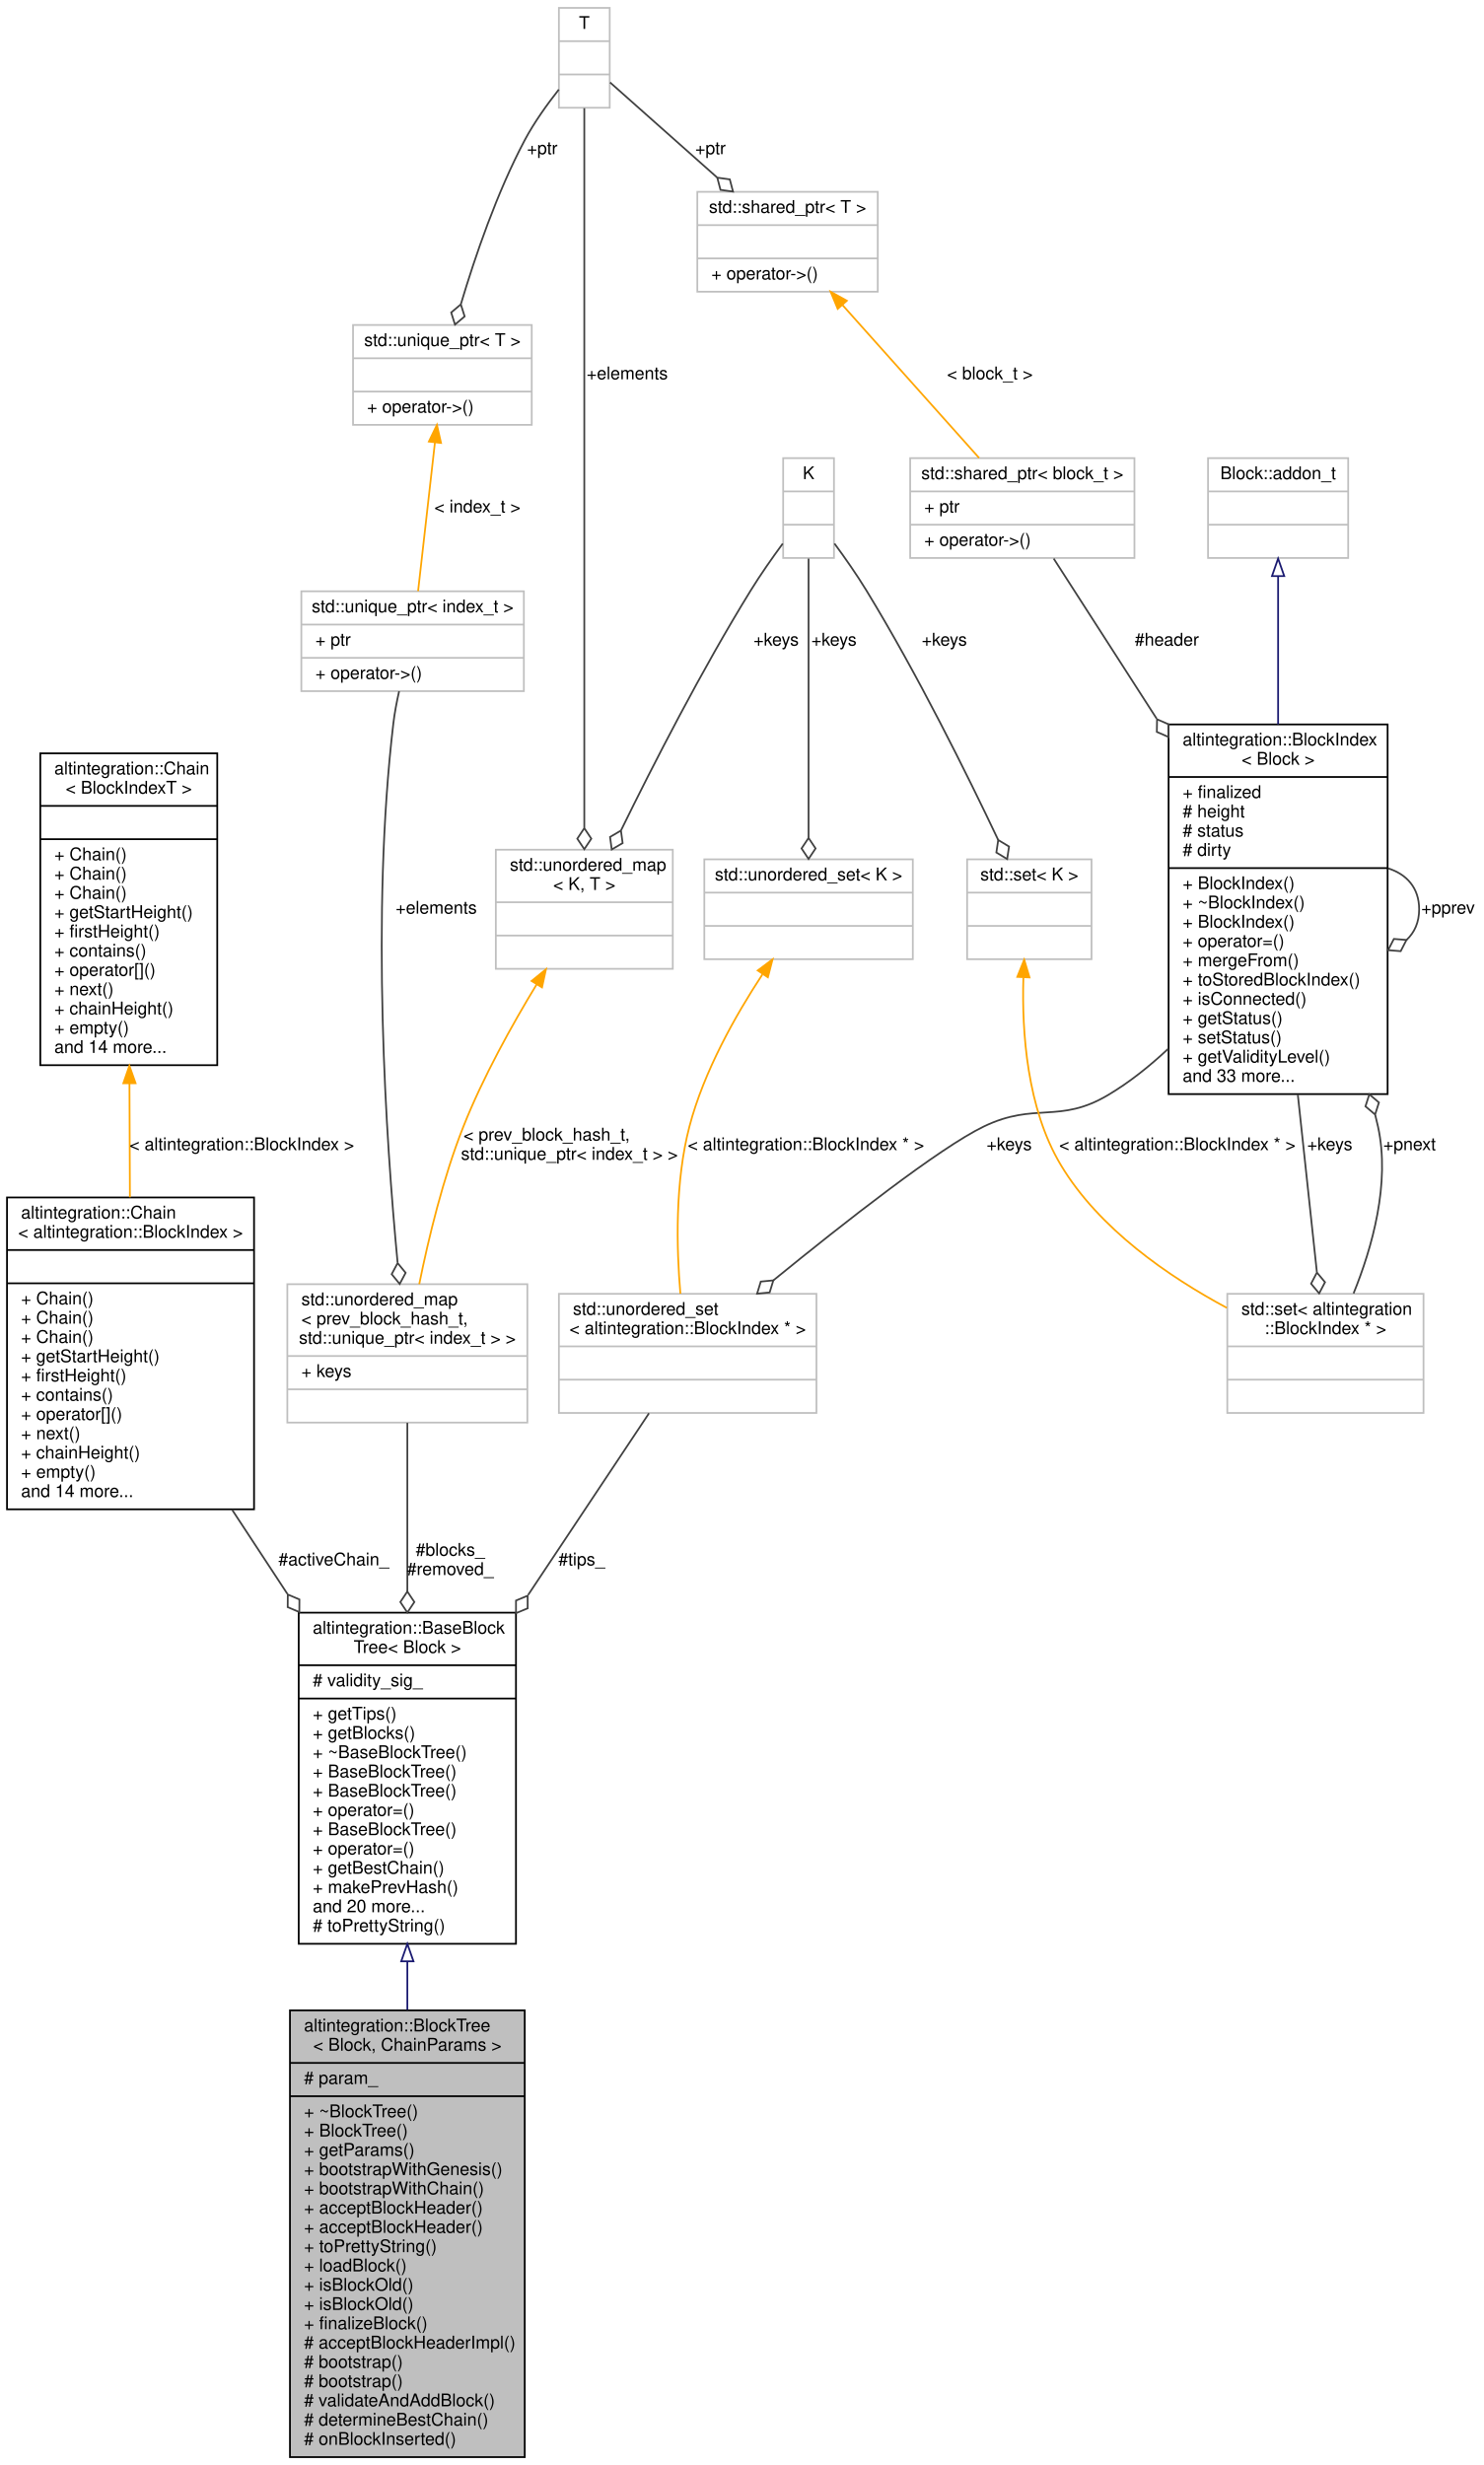
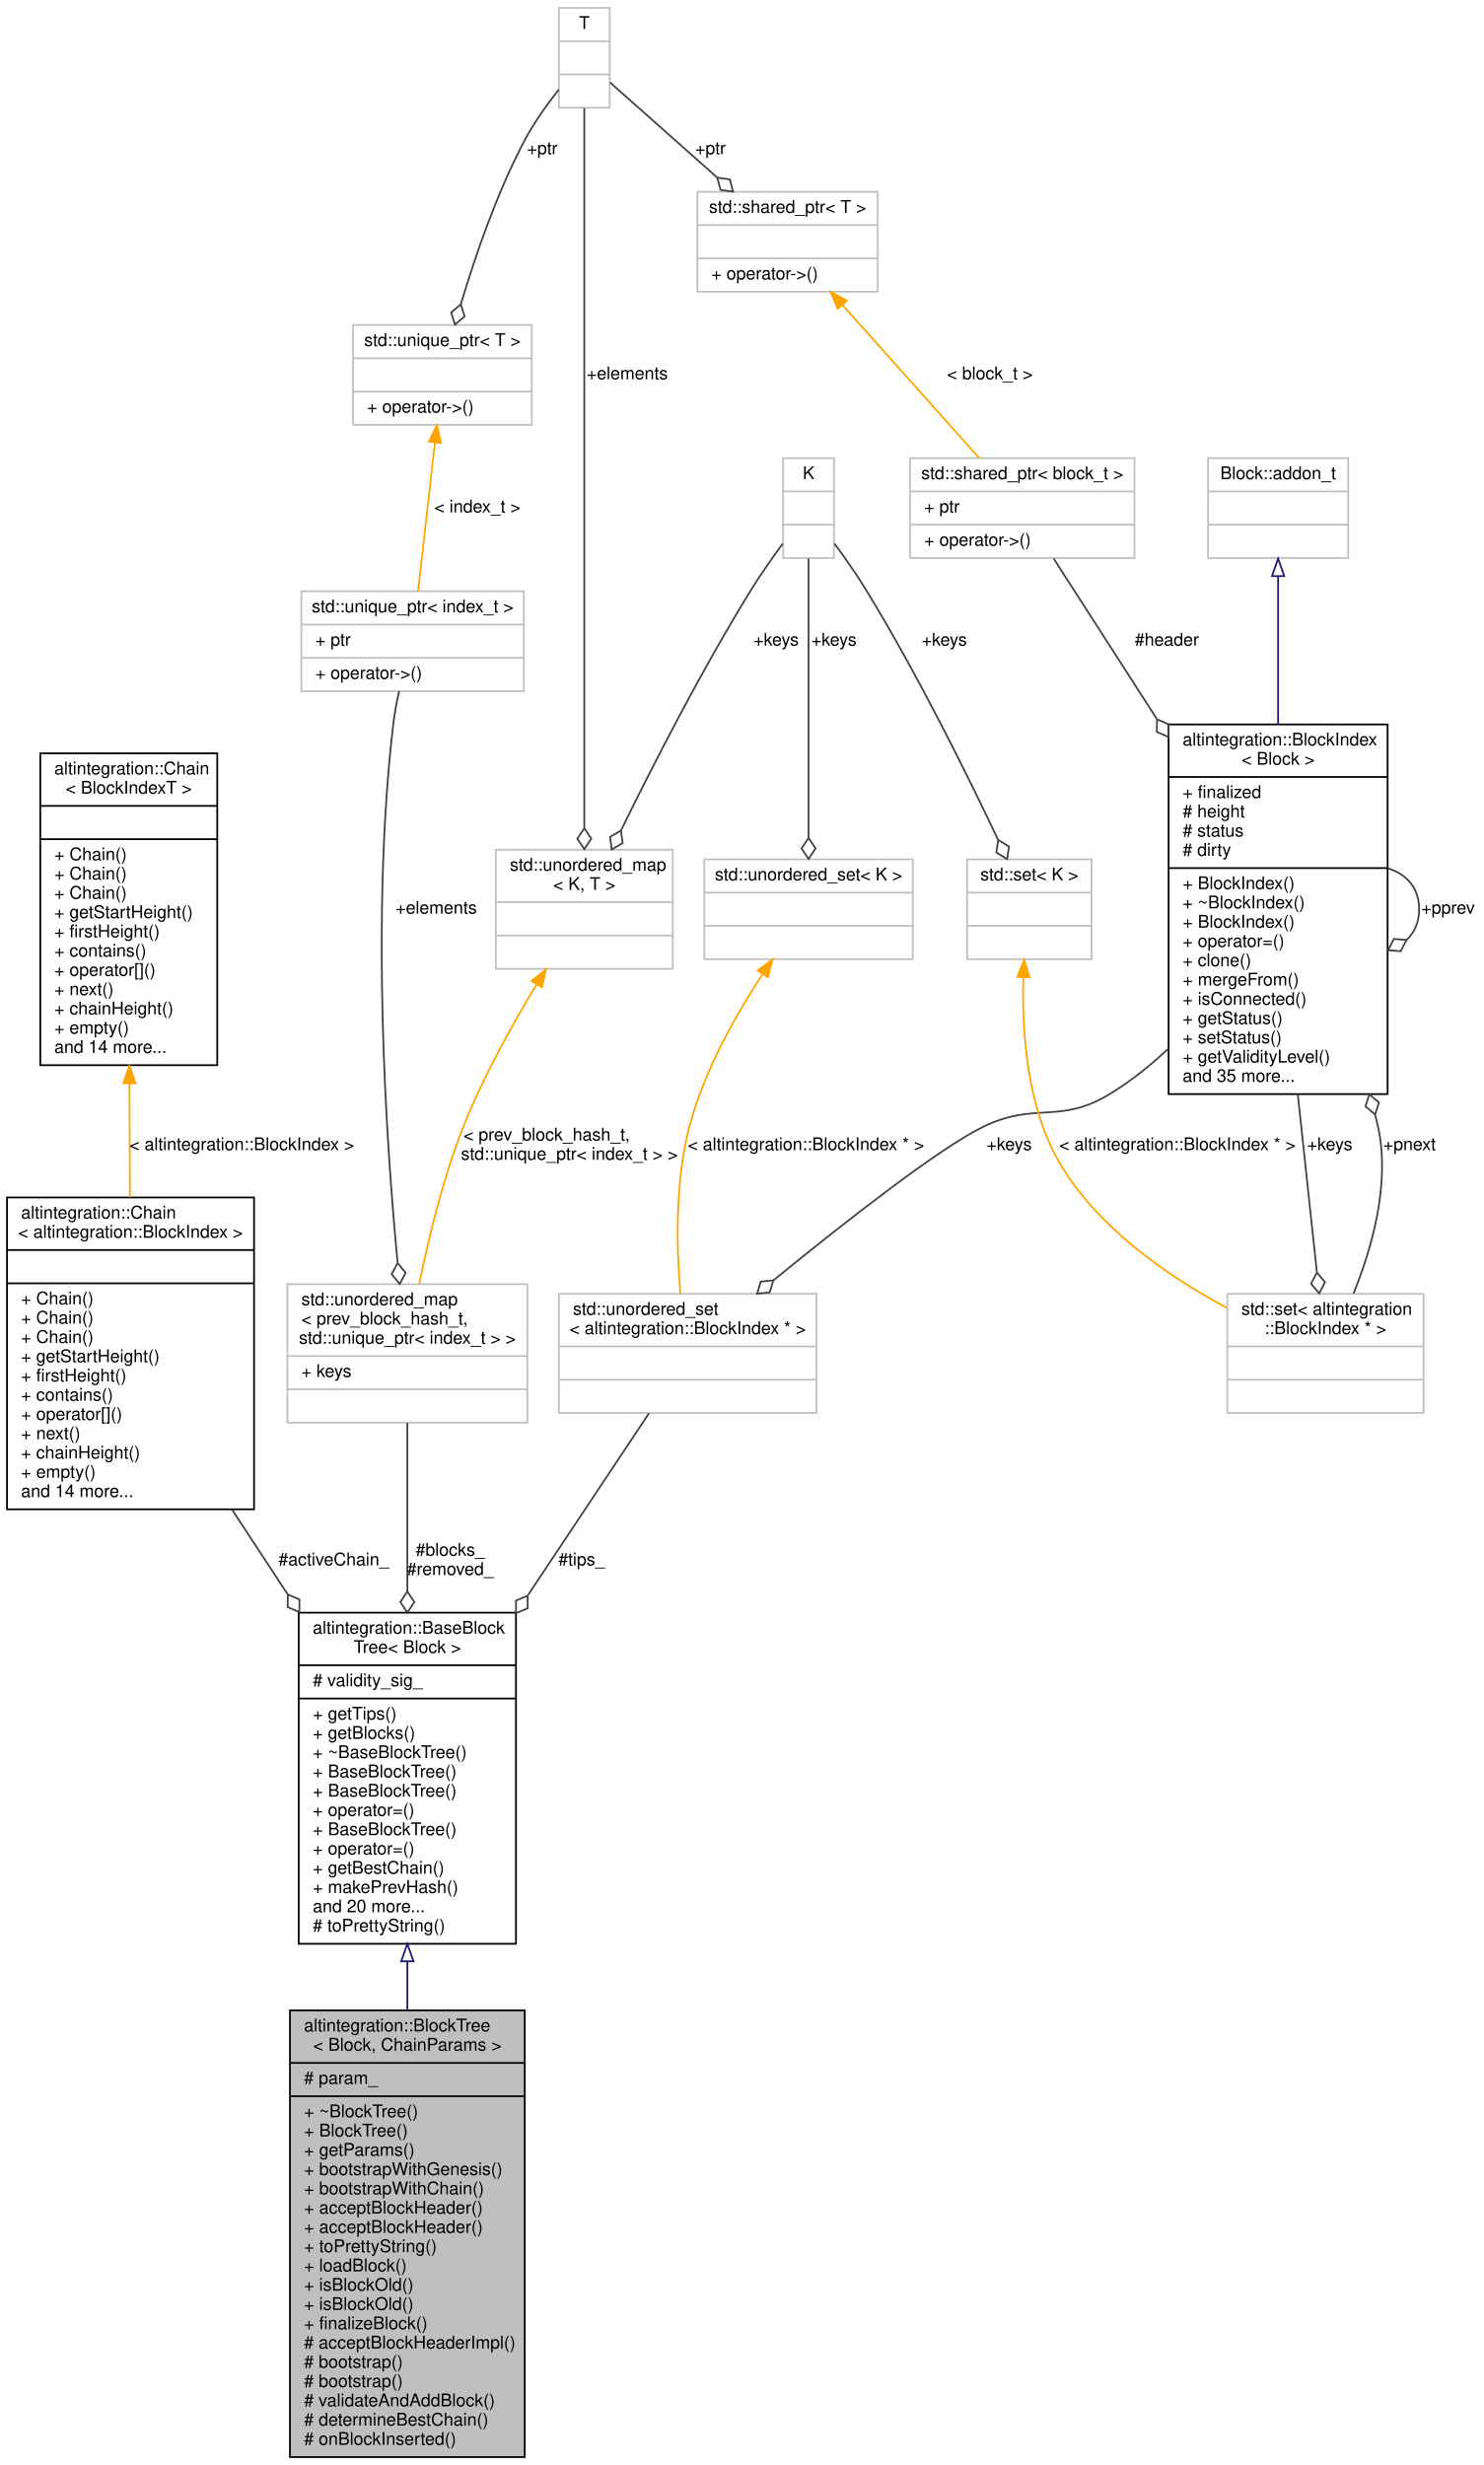
<svg xmlns="http://www.w3.org/2000/svg" xmlns:xlink="http://www.w3.org/1999/xlink" width="847pt" height="1407pt" viewBox="0.00 0.00 847.00 1407.00">
  <g id="graph0" class="graph" transform="scale(1 1) rotate(0) translate(4 1403)">
    <polygon fill="white" stroke="transparent" points="-4,4 -4,-1403 843,-1403 843,4 -4,4" />
    <g id="node1" class="node">
      <g id="a_node1">
        <a xlink:title="BlockTree is a tree of blocks with single &quot;bootstrap&quot; block as root.">
          <polygon fill="#bfbfbf" stroke="black" points="161.5,-0.5 161.5,-255.5 295.5,-255.5 295.5,-0.5 161.5,-0.5" />
          <text text-anchor="start" x="169.5" y="-243.5" font-family="Helvetica,sans-Serif" font-size="10.00">altintegration::BlockTree</text>
          <text text-anchor="middle" x="228.5" y="-232.5" font-family="Helvetica,sans-Serif" font-size="10.00">&lt; Block, ChainParams &gt;</text>
          <polyline fill="none" stroke="black" points="161.5,-225.5 295.5,-225.5 " />
          <text text-anchor="start" x="169.5" y="-213.5" font-family="Helvetica,sans-Serif" font-size="10.00"># param_</text>
          <polyline fill="none" stroke="black" points="161.5,-206.5 295.5,-206.5 " />
          <text text-anchor="start" x="169.5" y="-194.5" font-family="Helvetica,sans-Serif" font-size="10.00">+ ~BlockTree()</text>
          <text text-anchor="start" x="169.5" y="-183.5" font-family="Helvetica,sans-Serif" font-size="10.00">+ BlockTree()</text>
          <text text-anchor="start" x="169.5" y="-172.5" font-family="Helvetica,sans-Serif" font-size="10.00">+ getParams()</text>
          <text text-anchor="start" x="169.5" y="-161.5" font-family="Helvetica,sans-Serif" font-size="10.00">+ bootstrapWithGenesis()</text>
          <text text-anchor="start" x="169.5" y="-150.5" font-family="Helvetica,sans-Serif" font-size="10.00">+ bootstrapWithChain()</text>
          <text text-anchor="start" x="169.5" y="-139.5" font-family="Helvetica,sans-Serif" font-size="10.00">+ acceptBlockHeader()</text>
          <text text-anchor="start" x="169.5" y="-128.5" font-family="Helvetica,sans-Serif" font-size="10.00">+ acceptBlockHeader()</text>
          <text text-anchor="start" x="169.5" y="-117.5" font-family="Helvetica,sans-Serif" font-size="10.00">+ toPrettyString()</text>
          <text text-anchor="start" x="169.5" y="-106.5" font-family="Helvetica,sans-Serif" font-size="10.00">+ loadBlock()</text>
          <text text-anchor="start" x="169.5" y="-95.5" font-family="Helvetica,sans-Serif" font-size="10.00">+ isBlockOld()</text>
          <text text-anchor="start" x="169.5" y="-84.5" font-family="Helvetica,sans-Serif" font-size="10.00">+ isBlockOld()</text>
          <text text-anchor="start" x="169.5" y="-73.5" font-family="Helvetica,sans-Serif" font-size="10.00">+ finalizeBlock()</text>
          <text text-anchor="start" x="169.5" y="-62.5" font-family="Helvetica,sans-Serif" font-size="10.00"># acceptBlockHeaderImpl()</text>
          <text text-anchor="start" x="169.5" y="-51.5" font-family="Helvetica,sans-Serif" font-size="10.00"># bootstrap()</text>
          <text text-anchor="start" x="169.5" y="-40.5" font-family="Helvetica,sans-Serif" font-size="10.00"># bootstrap()</text>
          <text text-anchor="start" x="169.5" y="-29.5" font-family="Helvetica,sans-Serif" font-size="10.00"># validateAndAddBlock()</text>
          <text text-anchor="start" x="169.5" y="-18.5" font-family="Helvetica,sans-Serif" font-size="10.00"># determineBestChain()</text>
          <text text-anchor="start" x="169.5" y="-7.5" font-family="Helvetica,sans-Serif" font-size="10.00"># onBlockInserted()</text>
        </a>
      </g>
    </g>
    <g id="node2" class="node">
      <g id="a_node2">
        <a xlink:href="structaltintegration_1_1BaseBlockTree.html" target="_top" xlink:title="Base block tree that stores all blocks, maintains tree tips, maintains active chain.">
          <polygon fill="white" stroke="black" points="166.5,-293.5 166.5,-482.5 290.5,-482.5 290.5,-293.5 166.5,-293.5" />
          <text text-anchor="start" x="174.5" y="-470.5" font-family="Helvetica,sans-Serif" font-size="10.00">altintegration::BaseBlock</text>
          <text text-anchor="middle" x="228.5" y="-459.5" font-family="Helvetica,sans-Serif" font-size="10.00">Tree&lt; Block &gt;</text>
          <polyline fill="none" stroke="black" points="166.5,-452.5 290.5,-452.5 " />
          <text text-anchor="start" x="174.5" y="-440.5" font-family="Helvetica,sans-Serif" font-size="10.00"># validity_sig_</text>
          <polyline fill="none" stroke="black" points="166.5,-433.5 290.5,-433.5 " />
          <text text-anchor="start" x="174.5" y="-421.5" font-family="Helvetica,sans-Serif" font-size="10.00">+ getTips()</text>
          <text text-anchor="start" x="174.5" y="-410.5" font-family="Helvetica,sans-Serif" font-size="10.00">+ getBlocks()</text>
          <text text-anchor="start" x="174.5" y="-399.5" font-family="Helvetica,sans-Serif" font-size="10.00">+ ~BaseBlockTree()</text>
          <text text-anchor="start" x="174.5" y="-388.5" font-family="Helvetica,sans-Serif" font-size="10.00">+ BaseBlockTree()</text>
          <text text-anchor="start" x="174.5" y="-377.5" font-family="Helvetica,sans-Serif" font-size="10.00">+ BaseBlockTree()</text>
          <text text-anchor="start" x="174.5" y="-366.5" font-family="Helvetica,sans-Serif" font-size="10.00">+ operator=()</text>
          <text text-anchor="start" x="174.5" y="-355.5" font-family="Helvetica,sans-Serif" font-size="10.00">+ BaseBlockTree()</text>
          <text text-anchor="start" x="174.5" y="-344.5" font-family="Helvetica,sans-Serif" font-size="10.00">+ operator=()</text>
          <text text-anchor="start" x="174.5" y="-333.5" font-family="Helvetica,sans-Serif" font-size="10.00">+ getBestChain()</text>
          <text text-anchor="start" x="174.5" y="-322.5" font-family="Helvetica,sans-Serif" font-size="10.00">+ makePrevHash()</text>
          <text text-anchor="start" x="174.5" y="-311.5" font-family="Helvetica,sans-Serif" font-size="10.00">and 20 more...</text>
          <text text-anchor="start" x="174.5" y="-300.5" font-family="Helvetica,sans-Serif" font-size="10.00"># toPrettyString()</text>
        </a>
      </g>
    </g>
    <g id="edge1" class="edge">
      <path fill="none" stroke="midnightblue" d="M228.5,-283.34C228.5,-274.28 228.5,-265.04 228.5,-255.82" />
      <polygon fill="none" stroke="midnightblue" points="225,-283.49 228.5,-293.49 232,-283.49 225,-283.49" />
    </g>
    <g id="node3" class="node">
      <g id="a_node3">
        <a xlink:href="structaltintegration_1_1Chain.html" target="_top" xlink:title=" ">
          <polygon fill="white" stroke="black" points="0,-541.5 0,-719.5 141,-719.5 141,-541.5 0,-541.5" />
          <text text-anchor="start" x="8" y="-707.5" font-family="Helvetica,sans-Serif" font-size="10.00">altintegration::Chain</text>
          <text text-anchor="middle" x="70.5" y="-696.5" font-family="Helvetica,sans-Serif" font-size="10.00">&lt; altintegration::BlockIndex &gt;</text>
          <polyline fill="none" stroke="black" points="0,-689.5 141,-689.5 " />
          <text text-anchor="middle" x="70.5" y="-677.5" font-family="Helvetica,sans-Serif" font-size="10.00"> </text>
          <polyline fill="none" stroke="black" points="0,-670.5 141,-670.5 " />
          <text text-anchor="start" x="8" y="-658.5" font-family="Helvetica,sans-Serif" font-size="10.00">+ Chain()</text>
          <text text-anchor="start" x="8" y="-647.5" font-family="Helvetica,sans-Serif" font-size="10.00">+ Chain()</text>
          <text text-anchor="start" x="8" y="-636.5" font-family="Helvetica,sans-Serif" font-size="10.00">+ Chain()</text>
          <text text-anchor="start" x="8" y="-625.5" font-family="Helvetica,sans-Serif" font-size="10.00">+ getStartHeight()</text>
          <text text-anchor="start" x="8" y="-614.5" font-family="Helvetica,sans-Serif" font-size="10.00">+ firstHeight()</text>
          <text text-anchor="start" x="8" y="-603.5" font-family="Helvetica,sans-Serif" font-size="10.00">+ contains()</text>
          <text text-anchor="start" x="8" y="-592.5" font-family="Helvetica,sans-Serif" font-size="10.00">+ operator[]()</text>
          <text text-anchor="start" x="8" y="-581.5" font-family="Helvetica,sans-Serif" font-size="10.00">+ next()</text>
          <text text-anchor="start" x="8" y="-570.5" font-family="Helvetica,sans-Serif" font-size="10.00">+ chainHeight()</text>
          <text text-anchor="start" x="8" y="-559.5" font-family="Helvetica,sans-Serif" font-size="10.00">+ empty()</text>
          <text text-anchor="start" x="8" y="-548.5" font-family="Helvetica,sans-Serif" font-size="10.00">and 14 more...</text>
        </a>
      </g>
    </g>
    <g id="edge2" class="edge">
      <path fill="none" stroke="#404040" d="M128.44,-541.31C138.7,-525.7 149.47,-509.3 159.98,-493.29" />
      <polygon fill="none" stroke="#404040" points="160.26,-492.87 160.21,-485.66 166.85,-482.84 166.9,-490.05 160.26,-492.87" />
      <text text-anchor="middle" x="186.5" y="-509.5" font-family="Helvetica,sans-Serif" font-size="10.00"> #activeChain_</text>
    </g>
    <g id="node4" class="node">
      <g id="a_node4">
        <a xlink:href="structaltintegration_1_1Chain.html" target="_top" xlink:title="Fully in-memory chain representation.">
          <polygon fill="white" stroke="black" points="19,-795 19,-973 120,-973 120,-795 19,-795" />
          <text text-anchor="start" x="27" y="-961" font-family="Helvetica,sans-Serif" font-size="10.00">altintegration::Chain</text>
          <text text-anchor="middle" x="69.5" y="-950" font-family="Helvetica,sans-Serif" font-size="10.00">&lt; BlockIndexT &gt;</text>
          <polyline fill="none" stroke="black" points="19,-943 120,-943 " />
          <text text-anchor="middle" x="69.5" y="-931" font-family="Helvetica,sans-Serif" font-size="10.00"> </text>
          <polyline fill="none" stroke="black" points="19,-924 120,-924 " />
          <text text-anchor="start" x="27" y="-912" font-family="Helvetica,sans-Serif" font-size="10.00">+ Chain()</text>
          <text text-anchor="start" x="27" y="-901" font-family="Helvetica,sans-Serif" font-size="10.00">+ Chain()</text>
          <text text-anchor="start" x="27" y="-890" font-family="Helvetica,sans-Serif" font-size="10.00">+ Chain()</text>
          <text text-anchor="start" x="27" y="-879" font-family="Helvetica,sans-Serif" font-size="10.00">+ getStartHeight()</text>
          <text text-anchor="start" x="27" y="-868" font-family="Helvetica,sans-Serif" font-size="10.00">+ firstHeight()</text>
          <text text-anchor="start" x="27" y="-857" font-family="Helvetica,sans-Serif" font-size="10.00">+ contains()</text>
          <text text-anchor="start" x="27" y="-846" font-family="Helvetica,sans-Serif" font-size="10.00">+ operator[]()</text>
          <text text-anchor="start" x="27" y="-835" font-family="Helvetica,sans-Serif" font-size="10.00">+ next()</text>
          <text text-anchor="start" x="27" y="-824" font-family="Helvetica,sans-Serif" font-size="10.00">+ chainHeight()</text>
          <text text-anchor="start" x="27" y="-813" font-family="Helvetica,sans-Serif" font-size="10.00">+ empty()</text>
          <text text-anchor="start" x="27" y="-802" font-family="Helvetica,sans-Serif" font-size="10.00">and 14 more...</text>
        </a>
      </g>
    </g>
    <g id="edge3" class="edge">
      <path fill="none" stroke="orange" d="M69.89,-784.59C69.98,-763.16 70.07,-740.61 70.15,-719.6" />
      <polygon fill="orange" stroke="orange" points="66.39,-784.67 69.85,-794.68 73.39,-784.7 66.39,-784.67" />
      <text text-anchor="middle" x="134" y="-746.5" font-family="Helvetica,sans-Serif" font-size="10.00"> &lt; altintegration::BlockIndex &gt;</text>
    </g>
    <g id="node5" class="node">
      <g id="a_node5">
        <a xlink:title=" ">
          <polygon fill="white" stroke="#bfbfbf" points="160,-591 160,-670 297,-670 297,-591 160,-591" />
          <text text-anchor="start" x="168" y="-658" font-family="Helvetica,sans-Serif" font-size="10.00">std::unordered_map</text>
          <text text-anchor="start" x="168" y="-647" font-family="Helvetica,sans-Serif" font-size="10.00">&lt; prev_block_hash_t,</text>
          <text text-anchor="middle" x="228.5" y="-636" font-family="Helvetica,sans-Serif" font-size="10.00"> std::unique_ptr&lt; index_t &gt; &gt;</text>
          <polyline fill="none" stroke="#bfbfbf" points="160,-629 297,-629 " />
          <text text-anchor="start" x="168" y="-617" font-family="Helvetica,sans-Serif" font-size="10.00">+ keys</text>
          <polyline fill="none" stroke="#bfbfbf" points="160,-610 297,-610 " />
          <text text-anchor="middle" x="228.5" y="-598" font-family="Helvetica,sans-Serif" font-size="10.00"> </text>
        </a>
      </g>
    </g>
    <g id="edge4" class="edge">
      <path fill="none" stroke="#404040" d="M228.5,-590.86C228.5,-564.73 228.5,-528.86 228.5,-494.61" />
      <polygon fill="none" stroke="#404040" points="228.5,-494.58 224.5,-488.58 228.5,-482.58 232.5,-488.58 228.5,-494.58" />
      <text text-anchor="middle" x="253" y="-515" font-family="Helvetica,sans-Serif" font-size="10.00"> #blocks_</text>
      <text text-anchor="middle" x="253" y="-504" font-family="Helvetica,sans-Serif" font-size="10.00">#removed_</text>
    </g>
    <g id="node6" class="node">
      <g id="a_node6">
        <a xlink:title=" ">
          <polygon fill="white" stroke="#bfbfbf" points="168,-1008.5 168,-1065.5 295,-1065.5 295,-1008.5 168,-1008.5" />
          <text text-anchor="middle" x="231.5" y="-1053.5" font-family="Helvetica,sans-Serif" font-size="10.00">std::unique_ptr&lt; index_t &gt;</text>
          <polyline fill="none" stroke="#bfbfbf" points="168,-1046.5 295,-1046.5 " />
          <text text-anchor="start" x="176" y="-1034.5" font-family="Helvetica,sans-Serif" font-size="10.00">+ ptr</text>
          <polyline fill="none" stroke="#bfbfbf" points="168,-1027.5 295,-1027.5 " />
          <text text-anchor="start" x="176" y="-1015.5" font-family="Helvetica,sans-Serif" font-size="10.00">+ operator-&gt;()</text>
        </a>
      </g>
    </g>
    <g id="edge5" class="edge">
      <path fill="none" stroke="#404040" d="M223.8,-1008.46C222.43,-1002.42 221.21,-996.03 220.5,-990 207.65,-881.01 216.29,-752.14 222.92,-682.44" />
      <polygon fill="none" stroke="#404040" points="222.95,-682.07 219.56,-675.71 224.13,-670.13 227.52,-676.49 222.95,-682.07" />
      <text text-anchor="middle" x="245" y="-881.5" font-family="Helvetica,sans-Serif" font-size="10.00"> +elements</text>
    </g>
    <g id="node7" class="node">
      <g id="a_node7">
        <a xlink:title=" ">
          <polygon fill="white" stroke="#bfbfbf" points="197.5,-1160.5 197.5,-1217.5 299.5,-1217.5 299.5,-1160.5 197.5,-1160.5" />
          <text text-anchor="middle" x="248.5" y="-1205.5" font-family="Helvetica,sans-Serif" font-size="10.00">std::unique_ptr&lt; T &gt;</text>
          <polyline fill="none" stroke="#bfbfbf" points="197.5,-1198.5 299.5,-1198.5 " />
          <text text-anchor="middle" x="248.5" y="-1186.5" font-family="Helvetica,sans-Serif" font-size="10.00"> </text>
          <polyline fill="none" stroke="#bfbfbf" points="197.5,-1179.5 299.5,-1179.5 " />
          <text text-anchor="start" x="205.5" y="-1167.5" font-family="Helvetica,sans-Serif" font-size="10.00">+ operator-&gt;()</text>
        </a>
      </g>
    </g>
    <g id="edge6" class="edge">
      <path fill="none" stroke="orange" d="M244.25,-1150.47C241.26,-1124.11 237.33,-1089.43 234.63,-1065.59" />
      <polygon fill="orange" stroke="orange" points="240.78,-1150.95 245.38,-1160.49 247.73,-1150.16 240.78,-1150.95" />
      <text text-anchor="middle" x="268.5" y="-1110.5" font-family="Helvetica,sans-Serif" font-size="10.00"> &lt; index_t &gt;</text>
    </g>
    <g id="node8" class="node">
      <g id="a_node8">
        <a xlink:title=" ">
          <polygon fill="white" stroke="#bfbfbf" points="315,-1341.5 315,-1398.5 344,-1398.5 344,-1341.5 315,-1341.5" />
          <text text-anchor="middle" x="329.5" y="-1386.5" font-family="Helvetica,sans-Serif" font-size="10.00">T</text>
          <polyline fill="none" stroke="#bfbfbf" points="315,-1379.5 344,-1379.5 " />
          <text text-anchor="middle" x="329.5" y="-1367.5" font-family="Helvetica,sans-Serif" font-size="10.00"> </text>
          <polyline fill="none" stroke="#bfbfbf" points="315,-1360.5 344,-1360.5 " />
          <text text-anchor="middle" x="329.5" y="-1348.5" font-family="Helvetica,sans-Serif" font-size="10.00"> </text>
        </a>
      </g>
    </g>
    <g id="edge7" class="edge">
      <path fill="none" stroke="#404040" d="M314.96,-1351.9C308.39,-1343.57 300.9,-1333.17 295.5,-1323 279.62,-1293.08 267.18,-1256.67 259.09,-1229.51" />
      <polygon fill="none" stroke="#404040" points="259.02,-1229.27 253.52,-1224.62 255.69,-1217.74 261.2,-1222.39 259.02,-1229.27" />
      <text text-anchor="middle" x="305.5" y="-1315" font-family="Helvetica,sans-Serif" font-size="10.00"> +ptr</text>
    </g>
    <g id="node9" class="node">
      <g id="a_node9">
        <a xlink:title=" ">
          <polygon fill="white" stroke="#bfbfbf" points="279,-850 279,-918 380,-918 380,-850 279,-850" />
          <text text-anchor="start" x="287" y="-906" font-family="Helvetica,sans-Serif" font-size="10.00">std::unordered_map</text>
          <text text-anchor="middle" x="329.5" y="-895" font-family="Helvetica,sans-Serif" font-size="10.00">&lt; K, T &gt;</text>
          <polyline fill="none" stroke="#bfbfbf" points="279,-888 380,-888 " />
          <text text-anchor="middle" x="329.5" y="-876" font-family="Helvetica,sans-Serif" font-size="10.00"> </text>
          <polyline fill="none" stroke="#bfbfbf" points="279,-869 380,-869 " />
          <text text-anchor="middle" x="329.5" y="-857" font-family="Helvetica,sans-Serif" font-size="10.00"> </text>
        </a>
      </g>
    </g>
    <g id="edge10" class="edge">
      <path fill="none" stroke="#404040" d="M329.5,-1341.24C329.5,-1261.19 329.5,-1029.33 329.5,-930.5" />
      <polygon fill="none" stroke="#404040" points="329.5,-930.29 325.5,-924.29 329.5,-918.29 333.5,-924.29 329.5,-930.29" />
      <text text-anchor="middle" x="354" y="-1186.5" font-family="Helvetica,sans-Serif" font-size="10.00"> +elements</text>
    </g>
    <g id="node15" class="node">
      <g id="a_node15">
        <a xlink:title=" ">
          <polygon fill="white" stroke="#bfbfbf" points="394,-1236.5 394,-1293.5 497,-1293.5 497,-1236.5 394,-1236.5" />
          <text text-anchor="middle" x="445.5" y="-1281.5" font-family="Helvetica,sans-Serif" font-size="10.00">std::shared_ptr&lt; T &gt;</text>
          <polyline fill="none" stroke="#bfbfbf" points="394,-1274.5 497,-1274.5 " />
          <text text-anchor="middle" x="445.5" y="-1262.5" font-family="Helvetica,sans-Serif" font-size="10.00"> </text>
          <polyline fill="none" stroke="#bfbfbf" points="394,-1255.5 497,-1255.5 " />
          <text text-anchor="start" x="402" y="-1243.5" font-family="Helvetica,sans-Serif" font-size="10.00">+ operator-&gt;()</text>
        </a>
      </g>
    </g>
    <g id="edge16" class="edge">
      <path fill="none" stroke="#404040" d="M344.19,-1355.95C359.49,-1342.37 384.12,-1320.51 405.26,-1301.73" />
      <polygon fill="none" stroke="#404040" points="405.4,-1301.6 407.23,-1294.63 414.38,-1293.64 412.55,-1300.61 405.4,-1301.6" />
      <text text-anchor="middle" x="401.5" y="-1315" font-family="Helvetica,sans-Serif" font-size="10.00"> +ptr</text>
    </g>
    <g id="edge8" class="edge">
      <path fill="none" stroke="orange" d="M302.36,-841.21C288.27,-818.03 271.71,-788.25 260.5,-760 248.89,-730.72 240.54,-695.98 235.29,-670.01" />
      <polygon fill="orange" stroke="orange" points="299.4,-843.07 307.62,-849.75 305.36,-839.4 299.4,-843.07" />
      <text text-anchor="start" x="260.5" y="-752" font-family="Helvetica,sans-Serif" font-size="10.00"> &lt; prev_block_hash_t,</text>
      <text text-anchor="middle" x="321" y="-741" font-family="Helvetica,sans-Serif" font-size="10.00"> std::unique_ptr&lt; index_t &gt; &gt;</text>
    </g>
    <g id="node10" class="node">
      <g id="a_node10">
        <a xlink:title=" ">
          <polygon fill="white" stroke="#bfbfbf" points="443,-1084.5 443,-1141.5 472,-1141.5 472,-1084.5 443,-1084.5" />
          <text text-anchor="middle" x="457.5" y="-1129.5" font-family="Helvetica,sans-Serif" font-size="10.00">K</text>
          <polyline fill="none" stroke="#bfbfbf" points="443,-1122.5 472,-1122.5 " />
          <text text-anchor="middle" x="457.5" y="-1110.5" font-family="Helvetica,sans-Serif" font-size="10.00"> </text>
          <polyline fill="none" stroke="#bfbfbf" points="443,-1103.5 472,-1103.5 " />
          <text text-anchor="middle" x="457.5" y="-1091.5" font-family="Helvetica,sans-Serif" font-size="10.00"> </text>
        </a>
      </g>
    </g>
    <g id="edge9" class="edge">
      <path fill="none" stroke="#404040" d="M442.75,-1092.71C436.82,-1084.63 430.07,-1075.03 424.5,-1066 396.55,-1020.7 368.74,-966.35 350.5,-929.11" />
      <polygon fill="none" stroke="#404040" points="350.41,-928.92 344.19,-925.27 345.16,-918.13 351.38,-921.77 350.41,-928.92" />
      <text text-anchor="middle" x="439" y="-1034.5" font-family="Helvetica,sans-Serif" font-size="10.00"> +keys</text>
    </g>
    <g id="node17" class="node">
      <g id="a_node17">
        <a xlink:title=" ">
          <polygon fill="white" stroke="#bfbfbf" points="548,-855.5 548,-912.5 619,-912.5 619,-855.5 548,-855.5" />
          <text text-anchor="middle" x="583.5" y="-900.5" font-family="Helvetica,sans-Serif" font-size="10.00">std::set&lt; K &gt;</text>
          <polyline fill="none" stroke="#bfbfbf" points="548,-893.5 619,-893.5 " />
          <text text-anchor="middle" x="583.5" y="-881.5" font-family="Helvetica,sans-Serif" font-size="10.00"> </text>
          <polyline fill="none" stroke="#bfbfbf" points="548,-874.5 619,-874.5 " />
          <text text-anchor="middle" x="583.5" y="-862.5" font-family="Helvetica,sans-Serif" font-size="10.00"> </text>
        </a>
      </g>
    </g>
    <g id="edge21" class="edge">
      <path fill="none" stroke="#404040" d="M472.29,-1092.74C478.23,-1084.66 484.97,-1075.06 490.5,-1066 519.55,-1018.46 548.09,-960.81 565.74,-923.55" />
      <polygon fill="none" stroke="#404040" points="565.75,-923.53 564.68,-916.4 570.85,-912.67 571.92,-919.8 565.75,-923.53" />
      <text text-anchor="middle" x="535" y="-1034.5" font-family="Helvetica,sans-Serif" font-size="10.00"> +keys</text>
    </g>
    <g id="node18" class="node">
      <g id="a_node18">
        <a xlink:title=" ">
          <polygon fill="white" stroke="#bfbfbf" points="398,-855.5 398,-912.5 517,-912.5 517,-855.5 398,-855.5" />
          <text text-anchor="middle" x="457.5" y="-900.5" font-family="Helvetica,sans-Serif" font-size="10.00">std::unordered_set&lt; K &gt;</text>
          <polyline fill="none" stroke="#bfbfbf" points="398,-893.5 517,-893.5 " />
          <text text-anchor="middle" x="457.5" y="-881.5" font-family="Helvetica,sans-Serif" font-size="10.00"> </text>
          <polyline fill="none" stroke="#bfbfbf" points="398,-874.5 517,-874.5 " />
          <text text-anchor="middle" x="457.5" y="-862.5" font-family="Helvetica,sans-Serif" font-size="10.00"> </text>
        </a>
      </g>
    </g>
    <g id="edge23" class="edge">
      <path fill="none" stroke="#404040" d="M457.5,-1084.17C457.5,-1044.23 457.5,-970.48 457.5,-924.8" />
      <polygon fill="none" stroke="#404040" points="457.5,-924.71 453.5,-918.71 457.5,-912.71 461.5,-918.71 457.5,-924.71" />
      <text text-anchor="middle" x="472" y="-1034.5" font-family="Helvetica,sans-Serif" font-size="10.00"> +keys</text>
    </g>
    <g id="node11" class="node">
      <g id="a_node11">
        <a xlink:title=" ">
          <polygon fill="white" stroke="#bfbfbf" points="315,-596.5 315,-664.5 462,-664.5 462,-596.5 315,-596.5" />
          <text text-anchor="start" x="323" y="-652.5" font-family="Helvetica,sans-Serif" font-size="10.00">std::unordered_set</text>
          <text text-anchor="middle" x="388.5" y="-641.5" font-family="Helvetica,sans-Serif" font-size="10.00">&lt; altintegration::BlockIndex * &gt;</text>
          <polyline fill="none" stroke="#bfbfbf" points="315,-634.5 462,-634.5 " />
          <text text-anchor="middle" x="388.5" y="-622.5" font-family="Helvetica,sans-Serif" font-size="10.00"> </text>
          <polyline fill="none" stroke="#bfbfbf" points="315,-615.5 462,-615.5 " />
          <text text-anchor="middle" x="388.5" y="-603.5" font-family="Helvetica,sans-Serif" font-size="10.00"> </text>
        </a>
      </g>
    </g>
    <g id="edge11" class="edge">
      <path fill="none" stroke="#404040" d="M366.42,-596.31C348.52,-569.4 322.27,-529.94 297.46,-492.66" />
      <polygon fill="none" stroke="#404040" points="297.16,-492.2 290.51,-489.42 290.51,-482.21 297.17,-484.99 297.16,-492.2" />
      <text text-anchor="middle" x="328" y="-509.5" font-family="Helvetica,sans-Serif" font-size="10.00"> #tips_</text>
    </g>
    <g id="node12" class="node">
      <g id="a_node12">
        <a xlink:href="structaltintegration_1_1BlockIndex.html" target="_top" xlink:title="A node in a block tree.">
          <polygon fill="white" stroke="black" points="663,-778.5 663,-989.5 788,-989.5 788,-778.5 663,-778.5" />
          <text text-anchor="start" x="671" y="-977.5" font-family="Helvetica,sans-Serif" font-size="10.00">altintegration::BlockIndex</text>
          <text text-anchor="middle" x="725.5" y="-966.5" font-family="Helvetica,sans-Serif" font-size="10.00">&lt; Block &gt;</text>
          <polyline fill="none" stroke="black" points="663,-959.5 788,-959.5 " />
          <text text-anchor="start" x="671" y="-947.5" font-family="Helvetica,sans-Serif" font-size="10.00">+ finalized</text>
          <text text-anchor="start" x="671" y="-936.5" font-family="Helvetica,sans-Serif" font-size="10.00"># height</text>
          <text text-anchor="start" x="671" y="-925.5" font-family="Helvetica,sans-Serif" font-size="10.00"># status</text>
          <text text-anchor="start" x="671" y="-914.5" font-family="Helvetica,sans-Serif" font-size="10.00"># dirty</text>
          <polyline fill="none" stroke="black" points="663,-907.5 788,-907.5 " />
          <text text-anchor="start" x="671" y="-895.5" font-family="Helvetica,sans-Serif" font-size="10.00">+ BlockIndex()</text>
          <text text-anchor="start" x="671" y="-884.5" font-family="Helvetica,sans-Serif" font-size="10.00">+ ~BlockIndex()</text>
          <text text-anchor="start" x="671" y="-873.5" font-family="Helvetica,sans-Serif" font-size="10.00">+ BlockIndex()</text>
          <text text-anchor="start" x="671" y="-862.5" font-family="Helvetica,sans-Serif" font-size="10.00">+ operator=()</text>
-           <text text-anchor="start" x="671" y="-851.5" font-family="Helvetica,sans-Serif" font-size="10.00">+ mergeFrom()</text>
-           <text text-anchor="start" x="671" y="-840.5" font-family="Helvetica,sans-Serif" font-size="10.00">+ toStoredBlockIndex()</text>
+           <text text-anchor="start" x="671" y="-851.5" font-family="Helvetica,sans-Serif" font-size="10.00">+ clone()</text>
+           <text text-anchor="start" x="671" y="-840.5" font-family="Helvetica,sans-Serif" font-size="10.00">+ mergeFrom()</text>
          <text text-anchor="start" x="671" y="-829.5" font-family="Helvetica,sans-Serif" font-size="10.00">+ isConnected()</text>
          <text text-anchor="start" x="671" y="-818.5" font-family="Helvetica,sans-Serif" font-size="10.00">+ getStatus()</text>
          <text text-anchor="start" x="671" y="-807.5" font-family="Helvetica,sans-Serif" font-size="10.00">+ setStatus()</text>
          <text text-anchor="start" x="671" y="-796.5" font-family="Helvetica,sans-Serif" font-size="10.00">+ getValidityLevel()</text>
-           <text text-anchor="start" x="671" y="-785.5" font-family="Helvetica,sans-Serif" font-size="10.00">and 33 more...</text>
+           <text text-anchor="start" x="671" y="-785.5" font-family="Helvetica,sans-Serif" font-size="10.00">and 35 more...</text>
        </a>
      </g>
    </g>
    <g id="edge12" class="edge">
      <path fill="none" stroke="#404040" d="M662.82,-804.41C652.21,-794.45 640.66,-785.23 628.5,-778 600.52,-761.36 586.82,-774.14 557.5,-760 532.37,-747.89 477.88,-705.17 437.53,-672.28" />
      <polygon fill="none" stroke="#404040" points="437.4,-672.18 430.23,-671.48 428.12,-664.58 435.29,-665.29 437.4,-672.18" />
      <text text-anchor="middle" x="572" y="-746.5" font-family="Helvetica,sans-Serif" font-size="10.00"> +keys</text>
    </g>
    <g id="edge17" class="edge">
      <path fill="none" stroke="#404040" d="M788.28,-907.35C798.76,-904.08 806,-896.3 806,-884 806,-876.5 803.31,-870.69 798.84,-866.54" />
      <polygon fill="none" stroke="#404040" points="798.76,-866.5 791.57,-867.06 788.28,-860.65 795.47,-860.08 798.76,-866.5" />
      <text text-anchor="middle" x="822.5" y="-881.5" font-family="Helvetica,sans-Serif" font-size="10.00"> +pprev</text>
    </g>
    <g id="node16" class="node">
      <g id="a_node16">
        <a xlink:title=" ">
          <polygon fill="white" stroke="#bfbfbf" points="696.5,-596.5 696.5,-664.5 808.5,-664.5 808.5,-596.5 696.5,-596.5" />
          <text text-anchor="start" x="704.5" y="-652.5" font-family="Helvetica,sans-Serif" font-size="10.00">std::set&lt; altintegration</text>
          <text text-anchor="middle" x="752.5" y="-641.5" font-family="Helvetica,sans-Serif" font-size="10.00">::BlockIndex * &gt;</text>
          <polyline fill="none" stroke="#bfbfbf" points="696.5,-634.5 808.5,-634.5 " />
          <text text-anchor="middle" x="752.5" y="-622.5" font-family="Helvetica,sans-Serif" font-size="10.00"> </text>
          <polyline fill="none" stroke="#bfbfbf" points="696.5,-615.5 808.5,-615.5 " />
          <text text-anchor="middle" x="752.5" y="-603.5" font-family="Helvetica,sans-Serif" font-size="10.00"> </text>
        </a>
      </g>
    </g>
    <g id="edge19" class="edge">
      <path fill="none" stroke="#404040" d="M736.75,-778.16C740.54,-742.86 744.58,-705.3 747.61,-677.03" />
      <polygon fill="none" stroke="#404040" points="747.65,-676.67 744.31,-670.27 748.93,-664.74 752.27,-671.13 747.65,-676.67" />
      <text text-anchor="middle" x="755" y="-746.5" font-family="Helvetica,sans-Serif" font-size="10.00"> +keys</text>
    </g>
    <g id="node13" class="node">
      <g id="a_node13">
        <a xlink:title=" ">
          <polygon fill="white" stroke="#bfbfbf" points="685.5,-1084.5 685.5,-1141.5 765.5,-1141.5 765.5,-1084.5 685.5,-1084.5" />
          <text text-anchor="middle" x="725.5" y="-1129.5" font-family="Helvetica,sans-Serif" font-size="10.00">Block::addon_t</text>
          <polyline fill="none" stroke="#bfbfbf" points="685.5,-1122.5 765.5,-1122.5 " />
          <text text-anchor="middle" x="725.5" y="-1110.5" font-family="Helvetica,sans-Serif" font-size="10.00"> </text>
          <polyline fill="none" stroke="#bfbfbf" points="685.5,-1103.5 765.5,-1103.5 " />
          <text text-anchor="middle" x="725.5" y="-1091.5" font-family="Helvetica,sans-Serif" font-size="10.00"> </text>
        </a>
      </g>
    </g>
    <g id="edge13" class="edge">
      <path fill="none" stroke="midnightblue" d="M725.5,-1074.05C725.5,-1050.79 725.5,-1019.76 725.5,-989.58" />
      <polygon fill="none" stroke="midnightblue" points="722,-1074.17 725.5,-1084.17 729,-1074.17 722,-1074.17" />
    </g>
    <g id="node14" class="node">
      <g id="a_node14">
        <a xlink:title=" ">
          <polygon fill="white" stroke="#bfbfbf" points="515.5,-1084.5 515.5,-1141.5 643.5,-1141.5 643.5,-1084.5 515.5,-1084.5" />
          <text text-anchor="middle" x="579.5" y="-1129.5" font-family="Helvetica,sans-Serif" font-size="10.00">std::shared_ptr&lt; block_t &gt;</text>
          <polyline fill="none" stroke="#bfbfbf" points="515.5,-1122.5 643.5,-1122.5 " />
          <text text-anchor="start" x="523.5" y="-1110.5" font-family="Helvetica,sans-Serif" font-size="10.00">+ ptr</text>
          <polyline fill="none" stroke="#bfbfbf" points="515.5,-1103.5 643.5,-1103.5 " />
          <text text-anchor="start" x="523.5" y="-1091.5" font-family="Helvetica,sans-Serif" font-size="10.00">+ operator-&gt;()</text>
        </a>
      </g>
    </g>
    <g id="edge14" class="edge">
      <path fill="none" stroke="#404040" d="M597.4,-1084.17C612.27,-1061.04 634.44,-1026.58 656.17,-992.8" />
      <polygon fill="none" stroke="#404040" points="656.4,-992.44 656.28,-985.23 662.89,-982.35 663.01,-989.56 656.4,-992.44" />
      <text text-anchor="middle" x="662" y="-1034.5" font-family="Helvetica,sans-Serif" font-size="10.00"> #header</text>
    </g>
    <g id="edge15" class="edge">
      <path fill="none" stroke="orange" d="M476.86,-1228.9C500.65,-1202.27 532.89,-1166.17 554.85,-1141.59" />
      <polygon fill="orange" stroke="orange" points="474.13,-1226.7 470.08,-1236.49 479.35,-1231.36 474.13,-1226.7" />
      <text text-anchor="middle" x="561" y="-1186.5" font-family="Helvetica,sans-Serif" font-size="10.00"> &lt; block_t &gt;</text>
    </g>
    <g id="edge18" class="edge">
      <path fill="none" stroke="#404040" d="M768.56,-664.73C779.08,-690.64 789.65,-727.56 782.5,-760 782.02,-762.19 781.49,-764.39 780.93,-766.59" />
      <polygon fill="none" stroke="#404040" points="780.86,-766.83 783.05,-773.7 777.56,-778.37 775.36,-771.5 780.86,-766.83" />
      <text text-anchor="middle" x="800.5" y="-746.5" font-family="Helvetica,sans-Serif" font-size="10.00"> +pnext</text>
    </g>
    <g id="edge20" class="edge">
      <path fill="none" stroke="orange" d="M580.11,-844.85C579.18,-813.92 582.13,-770.31 601.5,-738 623.35,-701.54 663.04,-674.29 696.24,-656.49" />
      <polygon fill="orange" stroke="orange" points="576.63,-845.4 580.58,-855.23 583.62,-845.08 576.63,-845.4" />
      <text text-anchor="middle" x="668" y="-746.5" font-family="Helvetica,sans-Serif" font-size="10.00"> &lt; altintegration::BlockIndex * &gt;</text>
    </g>
    <g id="edge22" class="edge">
      <path fill="none" stroke="orange" d="M431.19,-846.85C415.76,-823.37 397.73,-791.39 389.5,-760 381.21,-728.38 382.08,-690.87 384.34,-664.57" />
      <polygon fill="orange" stroke="orange" points="428.47,-849.06 436.95,-855.41 434.28,-845.16 428.47,-849.06" />
      <text text-anchor="middle" x="456" y="-746.5" font-family="Helvetica,sans-Serif" font-size="10.00"> &lt; altintegration::BlockIndex * &gt;</text>
    </g>
  </g>
</svg>
